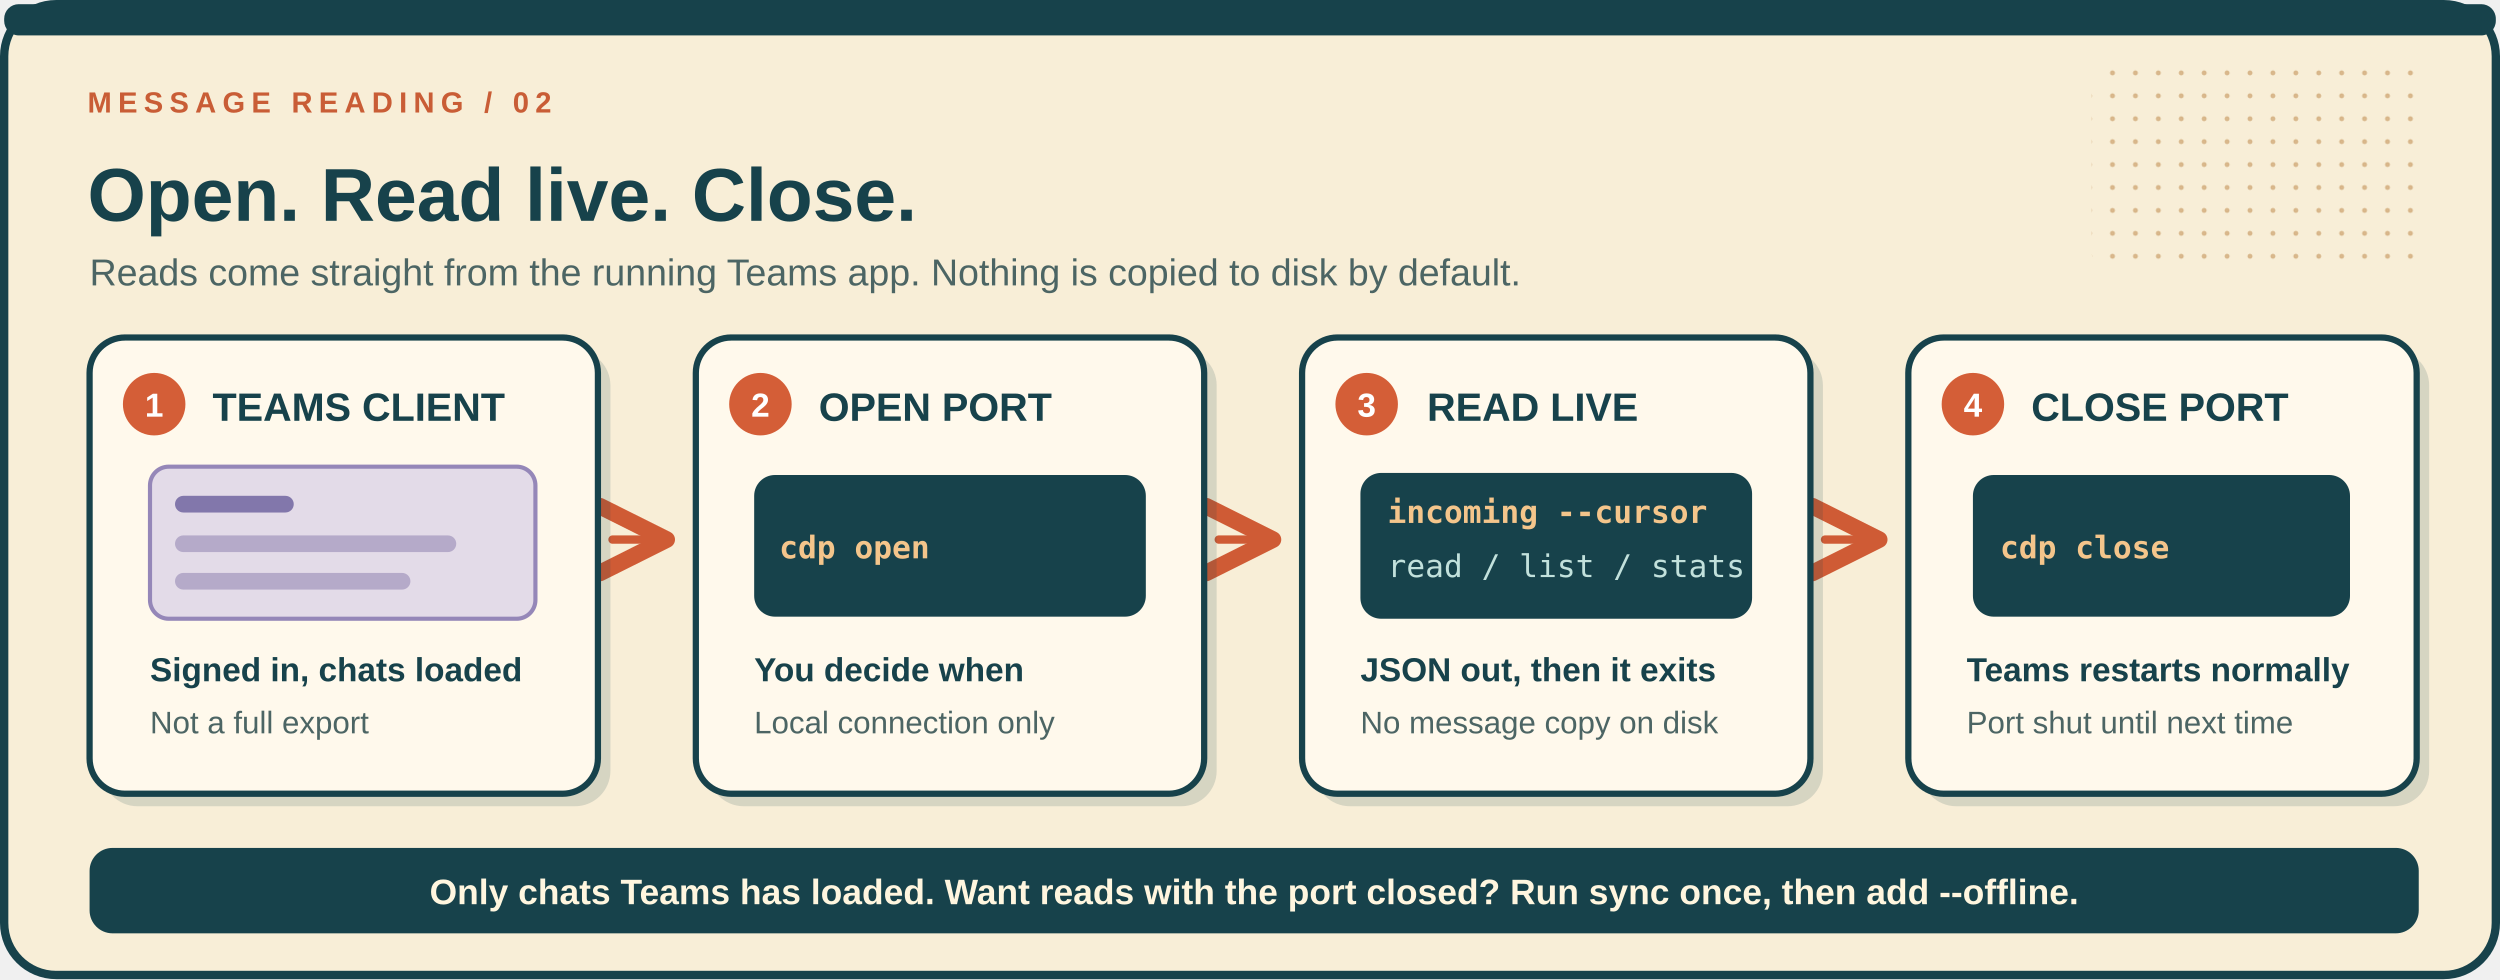
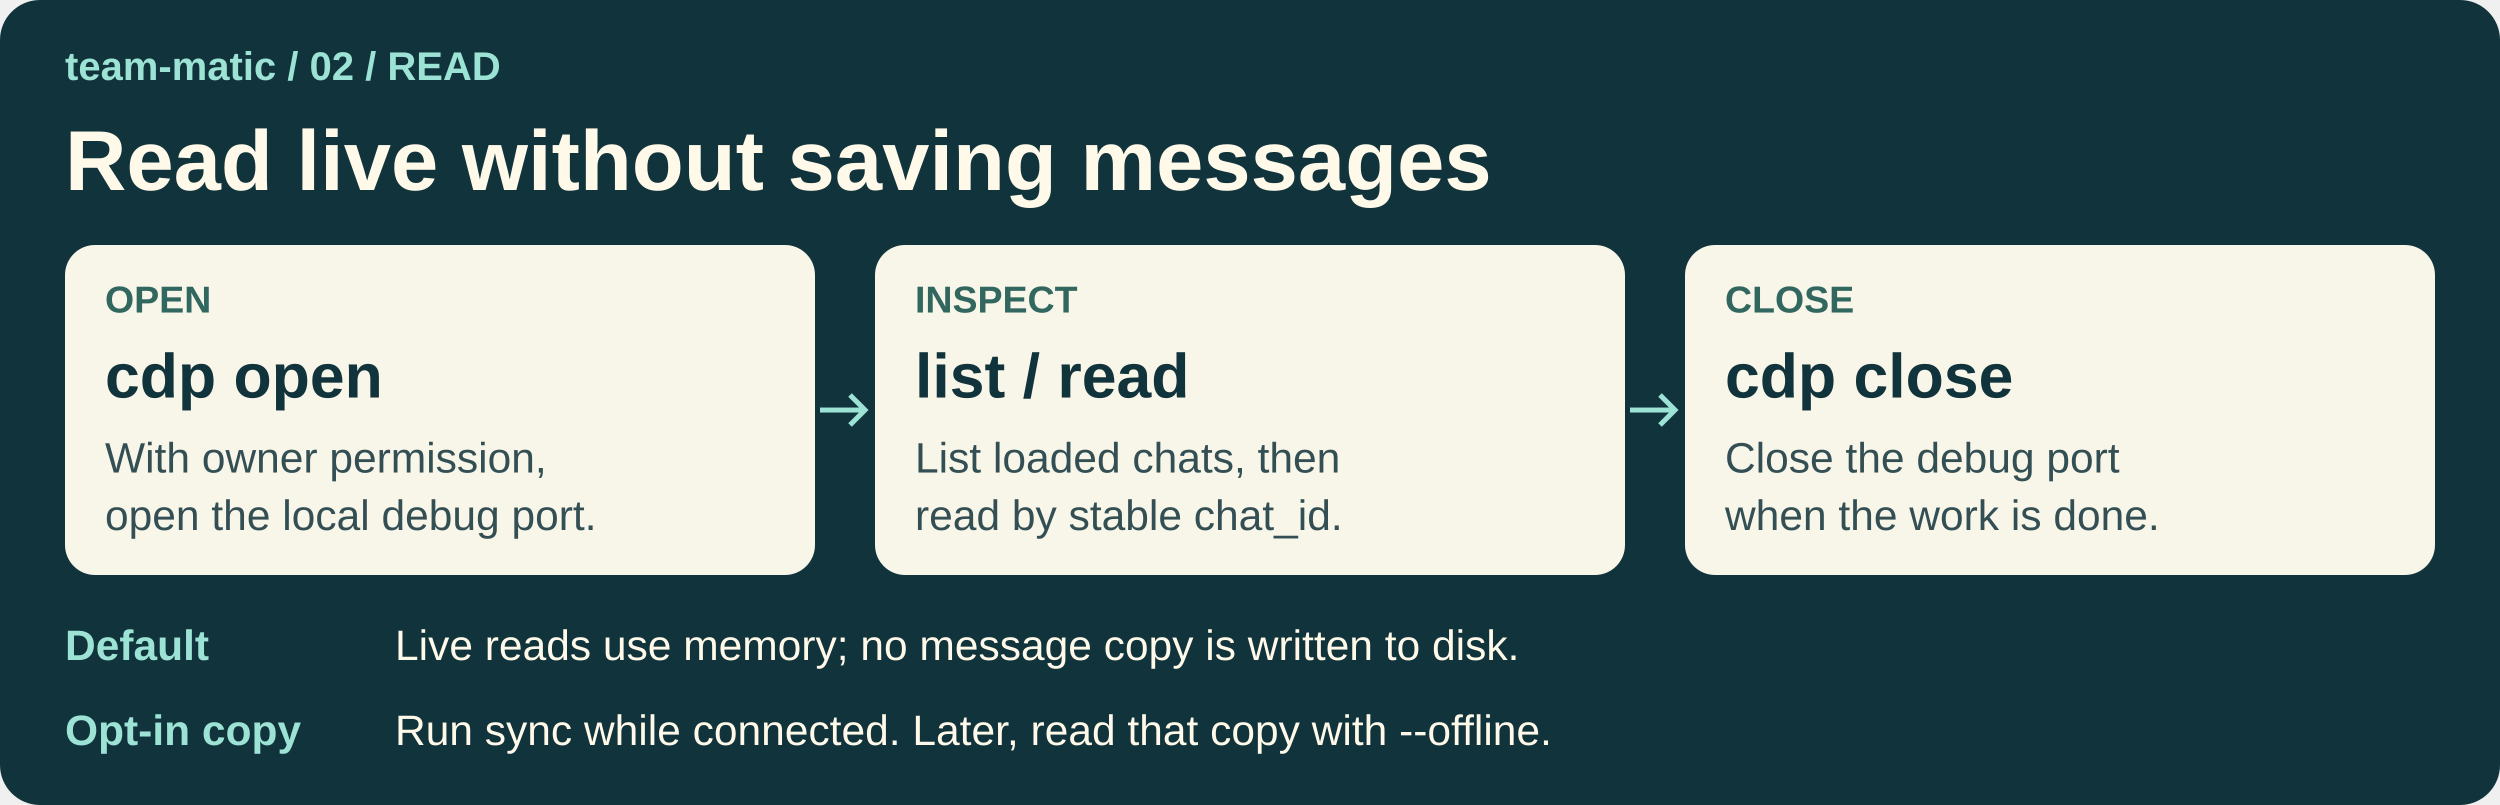
- <svg xmlns="http://www.w3.org/2000/svg" viewBox="0 0 1200 470" width="1200" height="470" role="img" aria-labelledby="title desc">
-   <defs>
-     <marker id="arrow" markerWidth="11" markerHeight="11" refX="9" refY="5" orient="auto">
-       <path d="M1 1 L9 5 L1 9" fill="none" stroke="#CF5B35" stroke-width="2" stroke-linecap="round" stroke-linejoin="round" />
-     </marker>
-     <pattern id="dots" width="11" height="11" patternUnits="userSpaceOnUse">
-       <circle cx="2" cy="2" r="1.2" fill="#B98242" opacity=".5" />
-     </pattern>
-   </defs>
-   <rect x="2" y="2" width="1196" height="466" rx="25" fill="#F8EED7" stroke="#17424B" stroke-width="4" />
-   <rect x="2" y="2" width="1196" height="15" rx="7" fill="#17424B" />
-   <rect x="1004" y="30" width="160" height="100" rx="9" fill="url(#dots)" />
-   <text x="42" y="54" font-family="Arial,Segoe UI,sans-serif" font-size="14" font-weight="800" letter-spacing="3" fill="#C95D36">MESSAGE READING / 02</text>
-   <text x="42" y="106" font-family="Arial,Segoe UI,sans-serif" font-size="36" font-weight="900" fill="#17424B">Open. Read live. Close.</text>
-   <text x="43" y="137" font-family="Arial,Segoe UI,sans-serif" font-size="18" fill="#4C6564">Reads come straight from the running Teams app. Nothing is copied to disk by default.</text>
-   <path d="M294 259 H320" stroke="#CF5B35" stroke-width="4" stroke-linecap="round" marker-end="url(#arrow)" />
-   <path d="M585 259 H611" stroke="#CF5B35" stroke-width="4" stroke-linecap="round" marker-end="url(#arrow)" />
-   <path d="M876 259 H902" stroke="#CF5B35" stroke-width="4" stroke-linecap="round" marker-end="url(#arrow)" />
-   <rect x="49" y="168" width="244" height="219" rx="17" fill="#17424B" opacity=".15" />
-   <rect x="43" y="162" width="244" height="219" rx="17" fill="#FFF9EC" stroke="#17424B" stroke-width="3" />
-   <circle cx="74" cy="194" r="15" fill="#D45E37" />
-   <text x="74" y="200" text-anchor="middle" font-family="Arial,sans-serif" font-size="16" font-weight="900" fill="#FFFFFF">1</text>
-   <text x="102" y="202" font-family="Arial,Segoe UI,sans-serif" font-size="19" font-weight="800" fill="#17424B">TEAMS CLIENT</text>
-   <rect x="72" y="224" width="185" height="73" rx="9" fill="#E3DBE8" stroke="#9587B8" stroke-width="2" />
-   <rect x="84" y="238" width="57" height="8" rx="4" fill="#8277AB" />
-   <rect x="84" y="257" width="135" height="8" rx="4" fill="#B5AAC9" />
-   <rect x="84" y="275" width="113" height="8" rx="4" fill="#B5AAC9" />
-   <text x="72" y="327" font-family="Arial,Segoe UI,sans-serif" font-size="16" font-weight="700" fill="#17424B">Signed in, chats loaded</text>
-   <text x="72" y="352" font-family="Arial,Segoe UI,sans-serif" font-size="15" fill="#4C6564">Not a full export</text>
-   <rect x="340" y="168" width="244" height="219" rx="17" fill="#17424B" opacity=".15" />
-   <rect x="334" y="162" width="244" height="219" rx="17" fill="#FFF9EC" stroke="#17424B" stroke-width="3" />
-   <circle cx="365" cy="194" r="15" fill="#D45E37" />
-   <text x="365" y="200" text-anchor="middle" font-family="Arial,sans-serif" font-size="16" font-weight="900" fill="#FFFFFF">2</text>
-   <text x="393" y="202" font-family="Arial,Segoe UI,sans-serif" font-size="19" font-weight="800" fill="#17424B">OPEN PORT</text>
-   <rect x="362" y="228" width="188" height="68" rx="10" fill="#17424B" />
-   <text x="374" y="268" font-family="Consolas,monospace" font-size="15" font-weight="700" fill="#F4C58B">cdp open</text>
-   <text x="362" y="327" font-family="Arial,Segoe UI,sans-serif" font-size="16" font-weight="700" fill="#17424B">You decide when</text>
-   <text x="362" y="352" font-family="Arial,Segoe UI,sans-serif" font-size="15" fill="#4C6564">Local connection only</text>
-   <rect x="631" y="168" width="244" height="219" rx="17" fill="#17424B" opacity=".15" />
-   <rect x="625" y="162" width="244" height="219" rx="17" fill="#FFF9EC" stroke="#17424B" stroke-width="3" />
-   <circle cx="656" cy="194" r="15" fill="#D45E37" />
-   <text x="656" y="200" text-anchor="middle" font-family="Arial,sans-serif" font-size="16" font-weight="900" fill="#FFFFFF">3</text>
-   <text x="685" y="202" font-family="Arial,Segoe UI,sans-serif" font-size="19" font-weight="800" fill="#17424B">READ LIVE</text>
-   <rect x="653" y="227" width="188" height="70" rx="10" fill="#17424B" />
-   <text x="666" y="251" font-family="Consolas,monospace" font-size="15" font-weight="700" fill="#F4C58B">incoming --cursor</text>
-   <text x="666" y="277" font-family="Consolas,monospace" font-size="15" fill="#C2E1DC">read / list / stats</text>
-   <text x="653" y="327" font-family="Arial,Segoe UI,sans-serif" font-size="16" font-weight="700" fill="#17424B">JSON out, then it exits</text>
-   <text x="653" y="352" font-family="Arial,Segoe UI,sans-serif" font-size="15" fill="#4C6564">No message copy on disk</text>
-   <rect x="922" y="168" width="244" height="219" rx="17" fill="#17424B" opacity=".15" />
-   <rect x="916" y="162" width="244" height="219" rx="17" fill="#FFF9EC" stroke="#17424B" stroke-width="3" />
-   <circle cx="947" cy="194" r="15" fill="#D45E37" />
-   <text x="947" y="200" text-anchor="middle" font-family="Arial,sans-serif" font-size="16" font-weight="900" fill="#FFFFFF">4</text>
-   <text x="975" y="202" font-family="Arial,Segoe UI,sans-serif" font-size="19" font-weight="800" fill="#17424B">CLOSE PORT</text>
-   <rect x="947" y="228" width="181" height="68" rx="10" fill="#17424B" />
-   <text x="960" y="268" font-family="Consolas,monospace" font-size="15" font-weight="700" fill="#F4C58B">cdp close</text>
-   <text x="944" y="327" font-family="Arial,Segoe UI,sans-serif" font-size="16" font-weight="700" fill="#17424B">Teams restarts normally</text>
-   <text x="944" y="352" font-family="Arial,Segoe UI,sans-serif" font-size="15" fill="#4C6564">Port shut until next time</text>
-   <rect x="43" y="407" width="1118" height="41" rx="11" fill="#17424B" />
-   <text x="602" y="434" text-anchor="middle" font-family="Arial,Segoe UI,sans-serif" font-size="17" font-weight="700" fill="#FFF6DF">Only chats Teams has loaded. Want reads with the port closed? Run sync once, then add --offline.</text>
+ <svg xmlns="http://www.w3.org/2000/svg" width="1000" height="322" viewBox="0 0 1000 322" role="img" aria-labelledby="title desc">
+   <rect width="1000" height="322" rx="16" fill="#11333b" />
+   <g font-family="Segoe UI, Arial, sans-serif">
+     <text x="26" y="32" font-size="16" font-weight="700" fill="#9ce2d5">team-matic   /   02   /   READ</text>
+     <text x="26" y="76" font-size="34" font-weight="700" fill="#fff9e9">Read live without saving messages</text>
+     <rect x="26" y="98" width="300" height="132" rx="12" fill="#f8f5e9" />
+     <text x="42" y="125" font-size="15" font-weight="700" fill="#326760">OPEN</text>
+     <text x="42" y="159" font-size="25" font-weight="700" fill="#11333b">cdp open</text>
+     <text x="42" y="189" font-size="17" font-weight="400" fill="#334f54">With owner permission,</text>
+     <text x="42" y="212" font-size="17" font-weight="400" fill="#334f54">open the local debug port.</text>
+     <path d="M328 164h18m-6 -6 6 6-6 6" fill="none" stroke="#9ce2d5" stroke-width="2" />
+     <rect x="350" y="98" width="300" height="132" rx="12" fill="#f8f5e9" />
+     <text x="366" y="125" font-size="15" font-weight="700" fill="#326760">INSPECT</text>
+     <text x="366" y="159" font-size="25" font-weight="700" fill="#11333b">list / read</text>
+     <text x="366" y="189" font-size="17" font-weight="400" fill="#334f54">List loaded chats, then</text>
+     <text x="366" y="212" font-size="17" font-weight="400" fill="#334f54">read by stable chat_id.</text>
+     <path d="M652 164h18m-6 -6 6 6-6 6" fill="none" stroke="#9ce2d5" stroke-width="2" />
+     <rect x="674" y="98" width="300" height="132" rx="12" fill="#f8f5e9" />
+     <text x="690" y="125" font-size="15" font-weight="700" fill="#326760">CLOSE</text>
+     <text x="690" y="159" font-size="25" font-weight="700" fill="#11333b">cdp close</text>
+     <text x="690" y="189" font-size="17" font-weight="400" fill="#334f54">Close the debug port</text>
+     <text x="690" y="212" font-size="17" font-weight="400" fill="#334f54">when the work is done.</text>
+     <text x="26" y="264" font-size="17" font-weight="700" fill="#9ce2d5">Default</text>
+     <text x="158" y="264" font-size="17" font-weight="400" fill="#fff9e9">Live reads use memory; no message copy is written to disk.</text>
+     <text x="26" y="298" font-size="17" font-weight="700" fill="#9ce2d5">Opt-in copy</text>
+     <text x="158" y="298" font-size="17" font-weight="400" fill="#fff9e9">Run sync while connected. Later, read that copy with --offline.</text>
+   </g>
</svg>
